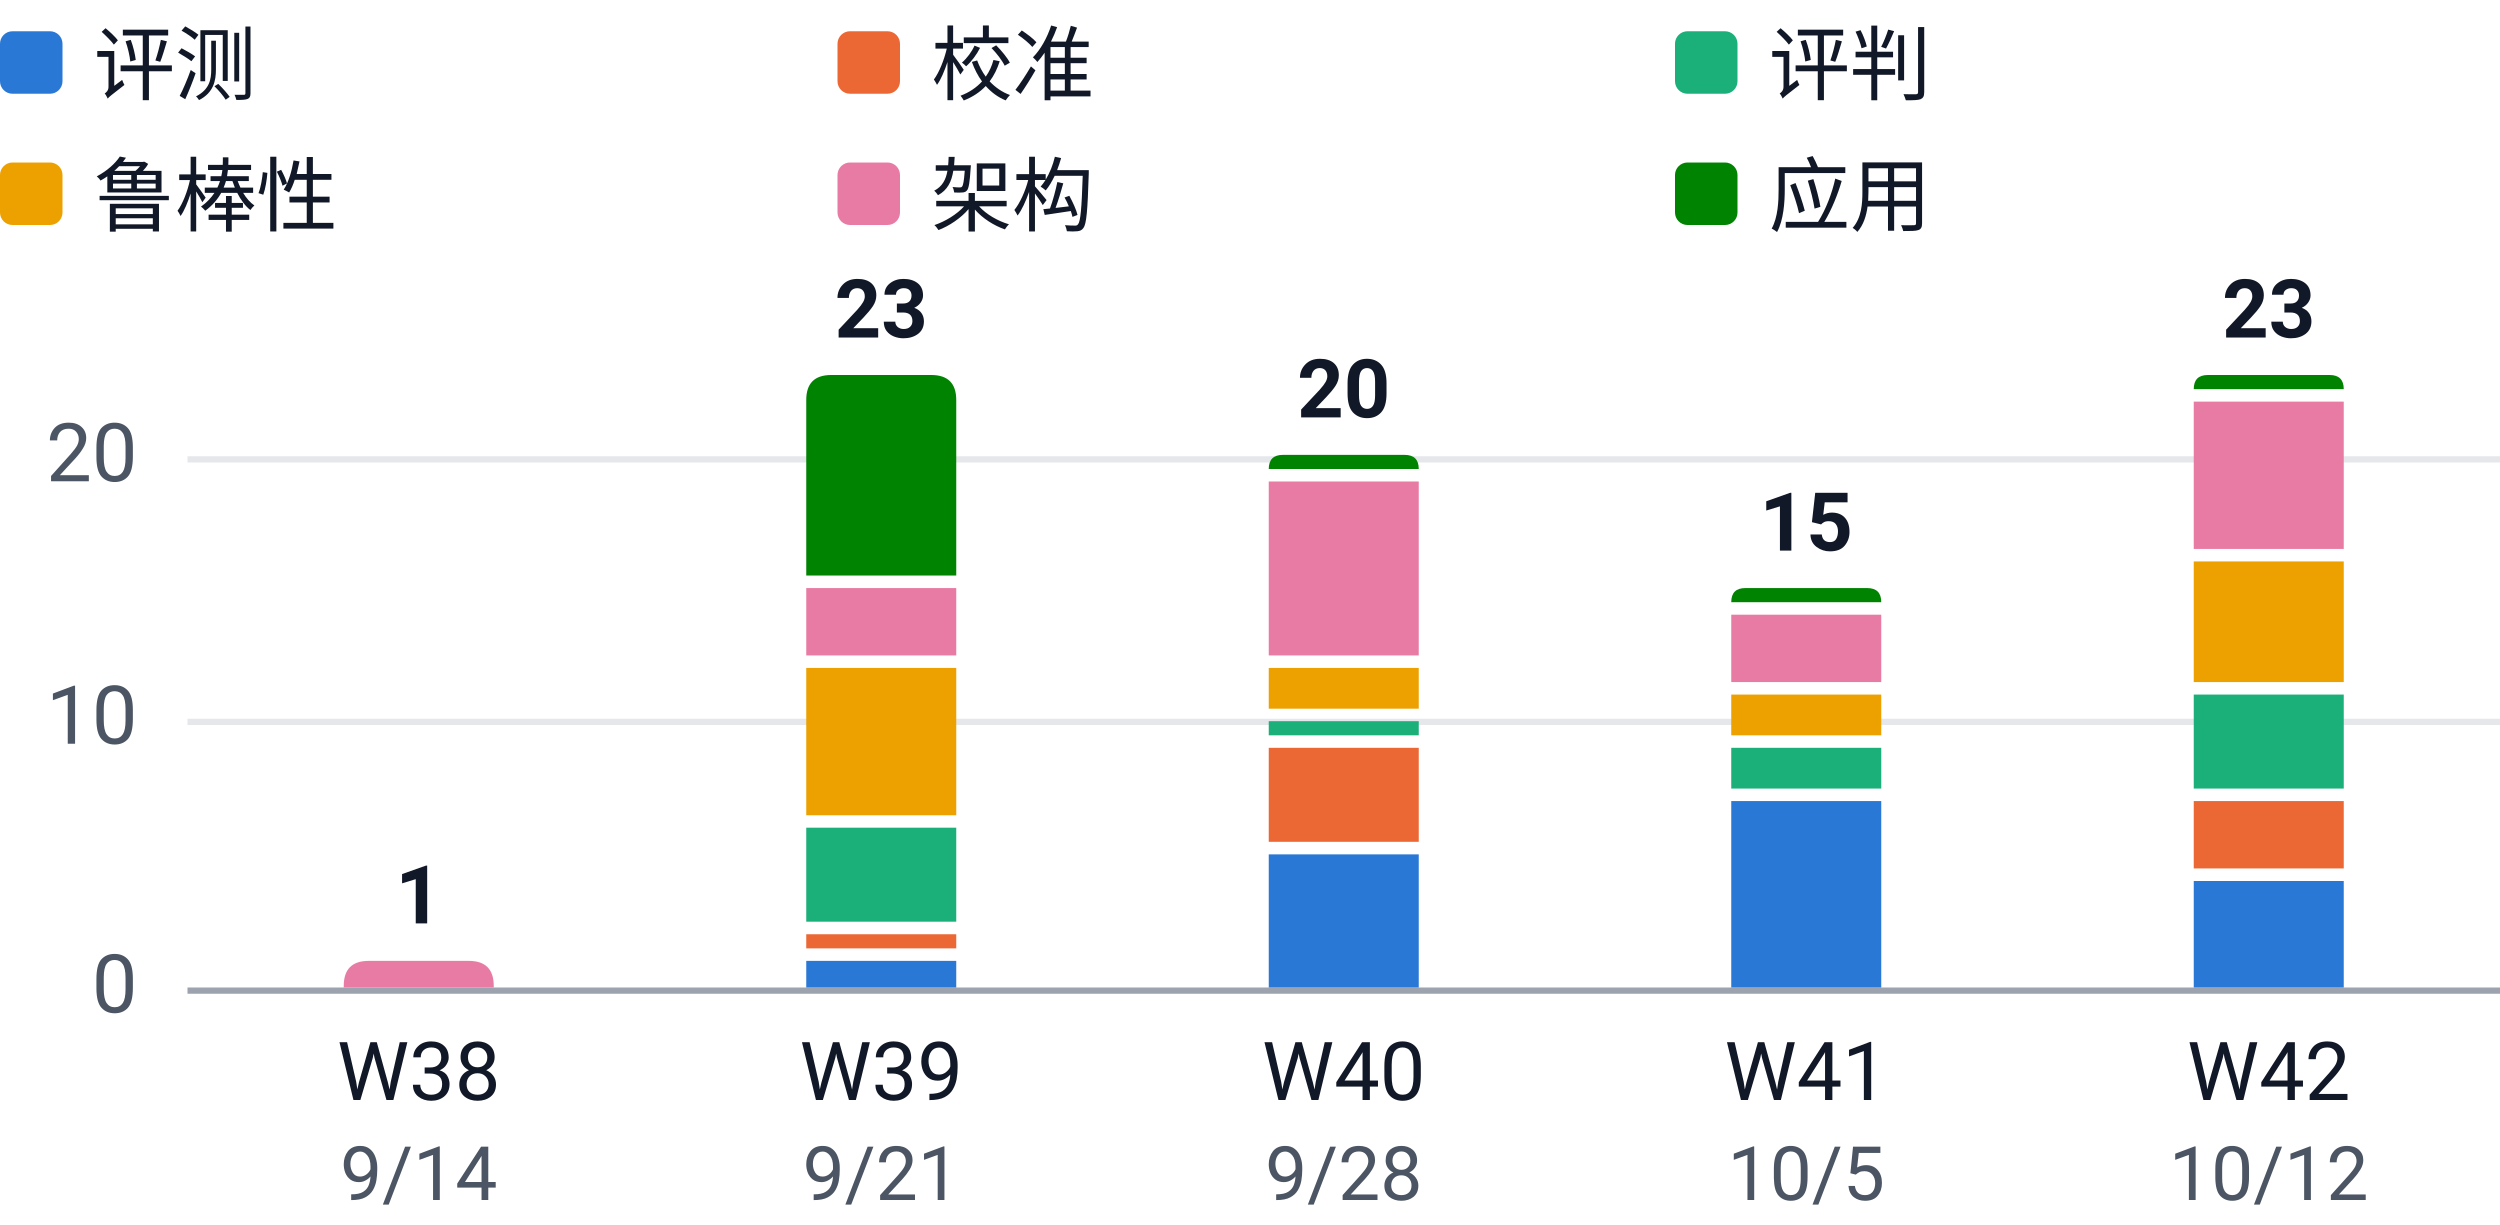
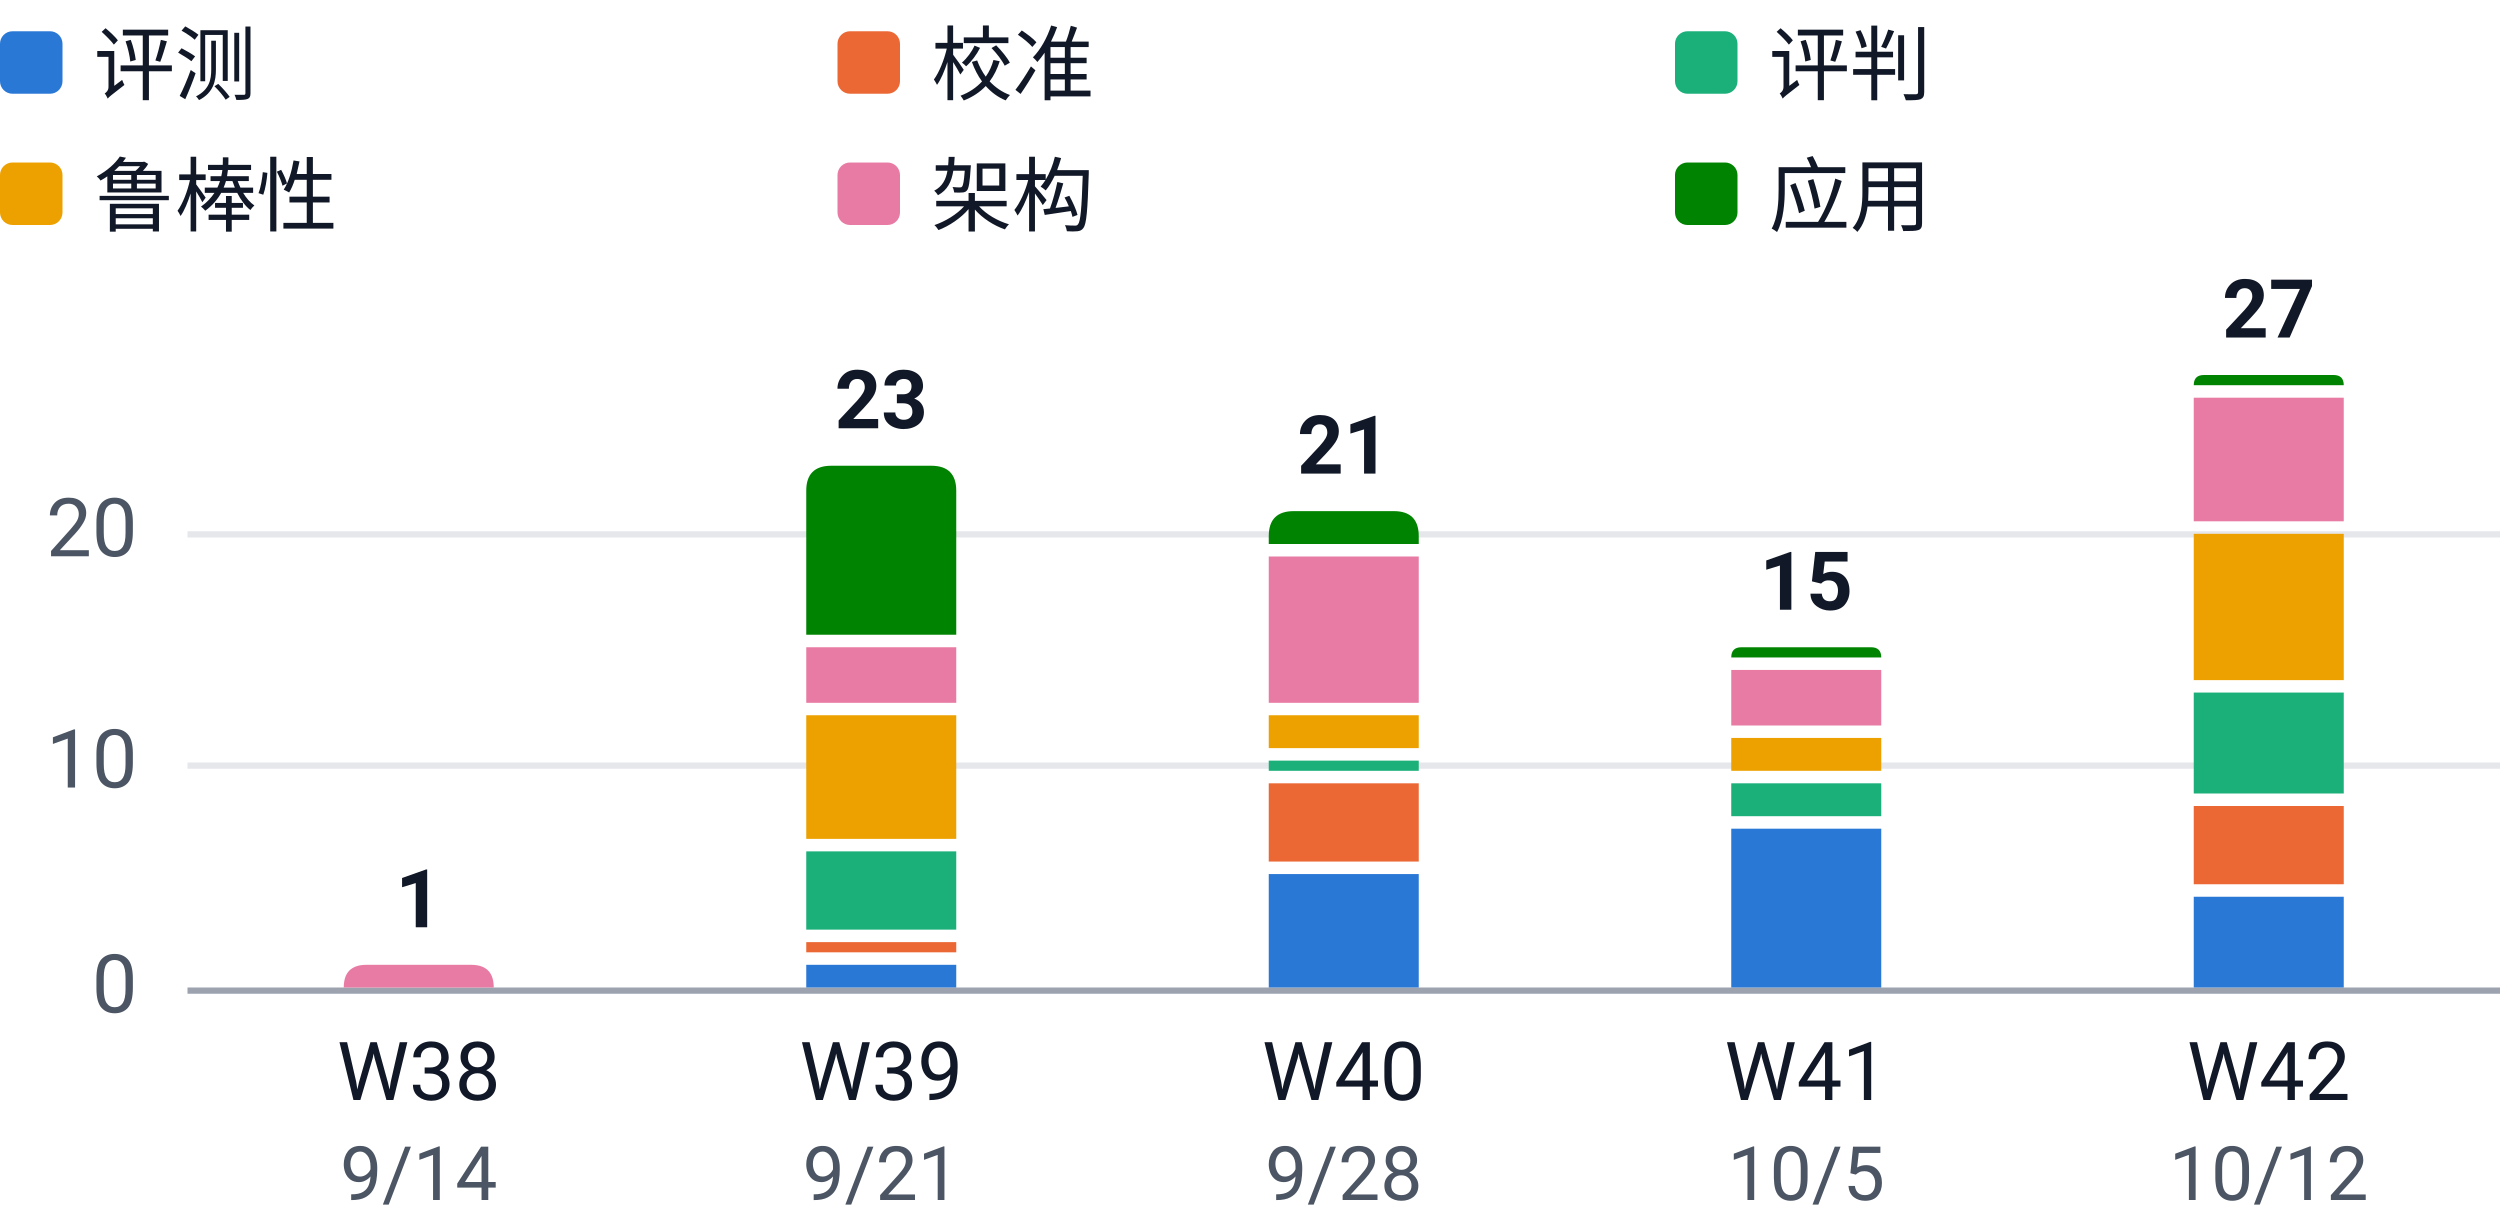
<svg xmlns="http://www.w3.org/2000/svg" viewBox="0 0 400 196" width="400" height="196" role="img" aria-labelledby="chart-title chart-desc" font-family="system-ui, -apple-system, &quot;Segoe UI&quot;, Roboto, &quot;Helvetica Neue&quot;, Arial, &quot;PingFang SC&quot;, &quot;Microsoft YaHei&quot;, sans-serif" font-size="13">
  <rect x="0" y="5" width="10" height="10" rx="2" fill="#2a78d6" />
  <text x="15" y="15" fill="#111827">评测</text>
  <rect x="134" y="5" width="10" height="10" rx="2" fill="#eb6834" />
  <text x="149" y="15" fill="#111827">校准</text>
  <rect x="268" y="5" width="10" height="10" rx="2" fill="#1baf7a" />
  <text x="283" y="15" fill="#111827">评判</text>
  <rect x="0" y="26" width="10" height="10" rx="2" fill="#eda100" />
  <text x="15" y="36" fill="#111827">鲁棒性</text>
  <rect x="134" y="26" width="10" height="10" rx="2" fill="#e87ba4" />
  <text x="149" y="36" fill="#111827">架构</text>
  <rect x="268" y="26" width="10" height="10" rx="2" fill="#008300" />
  <text x="283" y="36" fill="#111827">应用</text>
  <line x1="30" x2="400" y1="158.5" y2="158.5" stroke="#9ca3af" stroke-width="1" />
  <text x="22" y="162" text-anchor="end" fill="#4b5563">0</text>
-   <line x1="30" x2="400" y1="115.5" y2="115.5" stroke="#e5e7eb" stroke-width="1" />
-   <text x="22" y="119" text-anchor="end" fill="#4b5563">10</text>
-   <line x1="30" x2="400" y1="73.5" y2="73.5" stroke="#e5e7eb" stroke-width="1" />
-   <text x="22" y="77" text-anchor="end" fill="#4b5563">20</text>
-   <path d="M55 158V157.74Q55 153.74 59 153.74H75Q79 153.74 79 157.74V158Z" fill="#e87ba4" />
-   <text x="67" y="147.74" text-anchor="middle" font-weight="600" fill="#111827">1</text>
+   <line x1="30" x2="400" y1="122.5" y2="122.5" stroke="#e5e7eb" stroke-width="1" />
+   <text x="22" y="126" text-anchor="end" fill="#4b5563">10</text>
+   <line x1="30" x2="400" y1="85.5" y2="85.5" stroke="#e5e7eb" stroke-width="1" />
+   <text x="22" y="89" text-anchor="end" fill="#4b5563">20</text>
+   <path d="M55 158V158Q55 154.37 58.63 154.37H75.37Q79 154.37 79 158V158Z" fill="#e87ba4" />
+   <text x="67" y="148.37" text-anchor="middle" font-weight="600" fill="#111827">1</text>
  <text x="67" y="176" text-anchor="middle" fill="#111827">W38</text>
  <text x="67" y="192" text-anchor="middle" font-size="12" fill="#4b5563">9/14</text>
-   <rect x="129" y="153.74" width="24" height="4.26" fill="#2a78d6" />
-   <rect x="129" y="149.48" width="24" height="2.26" fill="#eb6834" />
-   <rect x="129" y="132.43" width="24" height="15.04" fill="#1baf7a" />
-   <rect x="129" y="106.87" width="24" height="23.57" fill="#eda100" />
-   <rect x="129" y="94.09" width="24" height="10.78" fill="#e87ba4" />
-   <path d="M129 92.09V64Q129 60 133 60H149Q153 60 153 64V92.09Z" fill="#008300" />
-   <text x="141" y="54" text-anchor="middle" font-weight="600" fill="#111827">23</text>
+   <rect x="129" y="154.37" width="24" height="3.63" fill="#2a78d6" />
+   <rect x="129" y="150.74" width="24" height="1.63" fill="#eb6834" />
+   <rect x="129" y="136.22" width="24" height="12.52" fill="#1baf7a" />
+   <rect x="129" y="114.44" width="24" height="19.78" fill="#eda100" />
+   <rect x="129" y="103.56" width="24" height="8.89" fill="#e87ba4" />
+   <path d="M129 101.56V78.52Q129 74.52 133 74.52H149Q153 74.52 153 78.52V101.56Z" fill="#008300" />
+   <text x="141" y="68.52" text-anchor="middle" font-weight="600" fill="#111827">23</text>
  <text x="141" y="176" text-anchor="middle" fill="#111827">W39</text>
  <text x="141" y="192" text-anchor="middle" font-size="12" fill="#4b5563">9/21</text>
-   <rect x="203" y="136.7" width="24" height="21.3" fill="#2a78d6" />
-   <rect x="203" y="119.65" width="24" height="15.04" fill="#eb6834" />
-   <rect x="203" y="115.39" width="24" height="2.26" fill="#1baf7a" />
-   <rect x="203" y="106.87" width="24" height="6.52" fill="#eda100" />
-   <rect x="203" y="77.04" width="24" height="27.83" fill="#e87ba4" />
-   <path d="M203 75.04V75.04Q203 72.78 205.26 72.78H224.74Q227 72.78 227 75.04V75.04Z" fill="#008300" />
-   <text x="215" y="66.78" text-anchor="middle" font-weight="600" fill="#111827">20</text>
+   <rect x="203" y="139.85" width="24" height="18.15" fill="#2a78d6" />
+   <rect x="203" y="125.33" width="24" height="12.52" fill="#eb6834" />
+   <rect x="203" y="121.7" width="24" height="1.63" fill="#1baf7a" />
+   <rect x="203" y="114.44" width="24" height="5.26" fill="#eda100" />
+   <rect x="203" y="89.04" width="24" height="23.41" fill="#e87ba4" />
+   <path d="M203 87.04V85.78Q203 81.78 207 81.78H223Q227 81.78 227 85.78V87.04Z" fill="#008300" />
+   <text x="215" y="75.78" text-anchor="middle" font-weight="600" fill="#111827">21</text>
  <text x="215" y="176" text-anchor="middle" fill="#111827">W40</text>
  <text x="215" y="192" text-anchor="middle" font-size="12" fill="#4b5563">9/28</text>
-   <rect x="277" y="128.17" width="24" height="29.83" fill="#2a78d6" />
-   <rect x="277" y="119.65" width="24" height="6.52" fill="#1baf7a" />
-   <rect x="277" y="111.13" width="24" height="6.52" fill="#eda100" />
-   <rect x="277" y="98.35" width="24" height="10.78" fill="#e87ba4" />
-   <path d="M277 96.35V96.35Q277 94.09 279.26 94.09H298.74Q301 94.09 301 96.35V96.35Z" fill="#008300" />
-   <text x="289" y="88.09" text-anchor="middle" font-weight="600" fill="#111827">15</text>
+   <rect x="277" y="132.59" width="24" height="25.41" fill="#2a78d6" />
+   <rect x="277" y="125.33" width="24" height="5.26" fill="#1baf7a" />
+   <rect x="277" y="118.07" width="24" height="5.26" fill="#eda100" />
+   <rect x="277" y="107.19" width="24" height="8.89" fill="#e87ba4" />
+   <path d="M277 105.19V105.19Q277 103.56 278.63 103.56H299.37Q301 103.56 301 105.19V105.19Z" fill="#008300" />
+   <text x="289" y="97.56" text-anchor="middle" font-weight="600" fill="#111827">15</text>
  <text x="289" y="176" text-anchor="middle" fill="#111827">W41</text>
  <text x="289" y="192" text-anchor="middle" font-size="12" fill="#4b5563">10/5</text>
-   <rect x="351" y="140.96" width="24" height="17.04" fill="#2a78d6" />
-   <rect x="351" y="128.17" width="24" height="10.78" fill="#eb6834" />
-   <rect x="351" y="111.13" width="24" height="15.04" fill="#1baf7a" />
-   <rect x="351" y="89.83" width="24" height="19.3" fill="#eda100" />
-   <rect x="351" y="64.26" width="24" height="23.57" fill="#e87ba4" />
-   <path d="M351 62.26V62.26Q351 60 353.26 60H372.74Q375 60 375 62.26V62.26Z" fill="#008300" />
-   <text x="363" y="54" text-anchor="middle" font-weight="600" fill="#111827">23</text>
+   <rect x="351" y="143.48" width="24" height="14.52" fill="#2a78d6" />
+   <rect x="351" y="128.96" width="24" height="12.52" fill="#eb6834" />
+   <rect x="351" y="110.81" width="24" height="16.15" fill="#1baf7a" />
+   <rect x="351" y="85.41" width="24" height="23.41" fill="#eda100" />
+   <rect x="351" y="63.63" width="24" height="19.78" fill="#e87ba4" />
+   <path d="M351 61.63V61.63Q351 60 352.63 60H373.37Q375 60 375 61.63V61.63Z" fill="#008300" />
+   <text x="363" y="54" text-anchor="middle" font-weight="600" fill="#111827">27</text>
  <text x="363" y="176" text-anchor="middle" fill="#111827">W42</text>
  <text x="363" y="192" text-anchor="middle" font-size="12" fill="#4b5563">10/12</text>
</svg>
